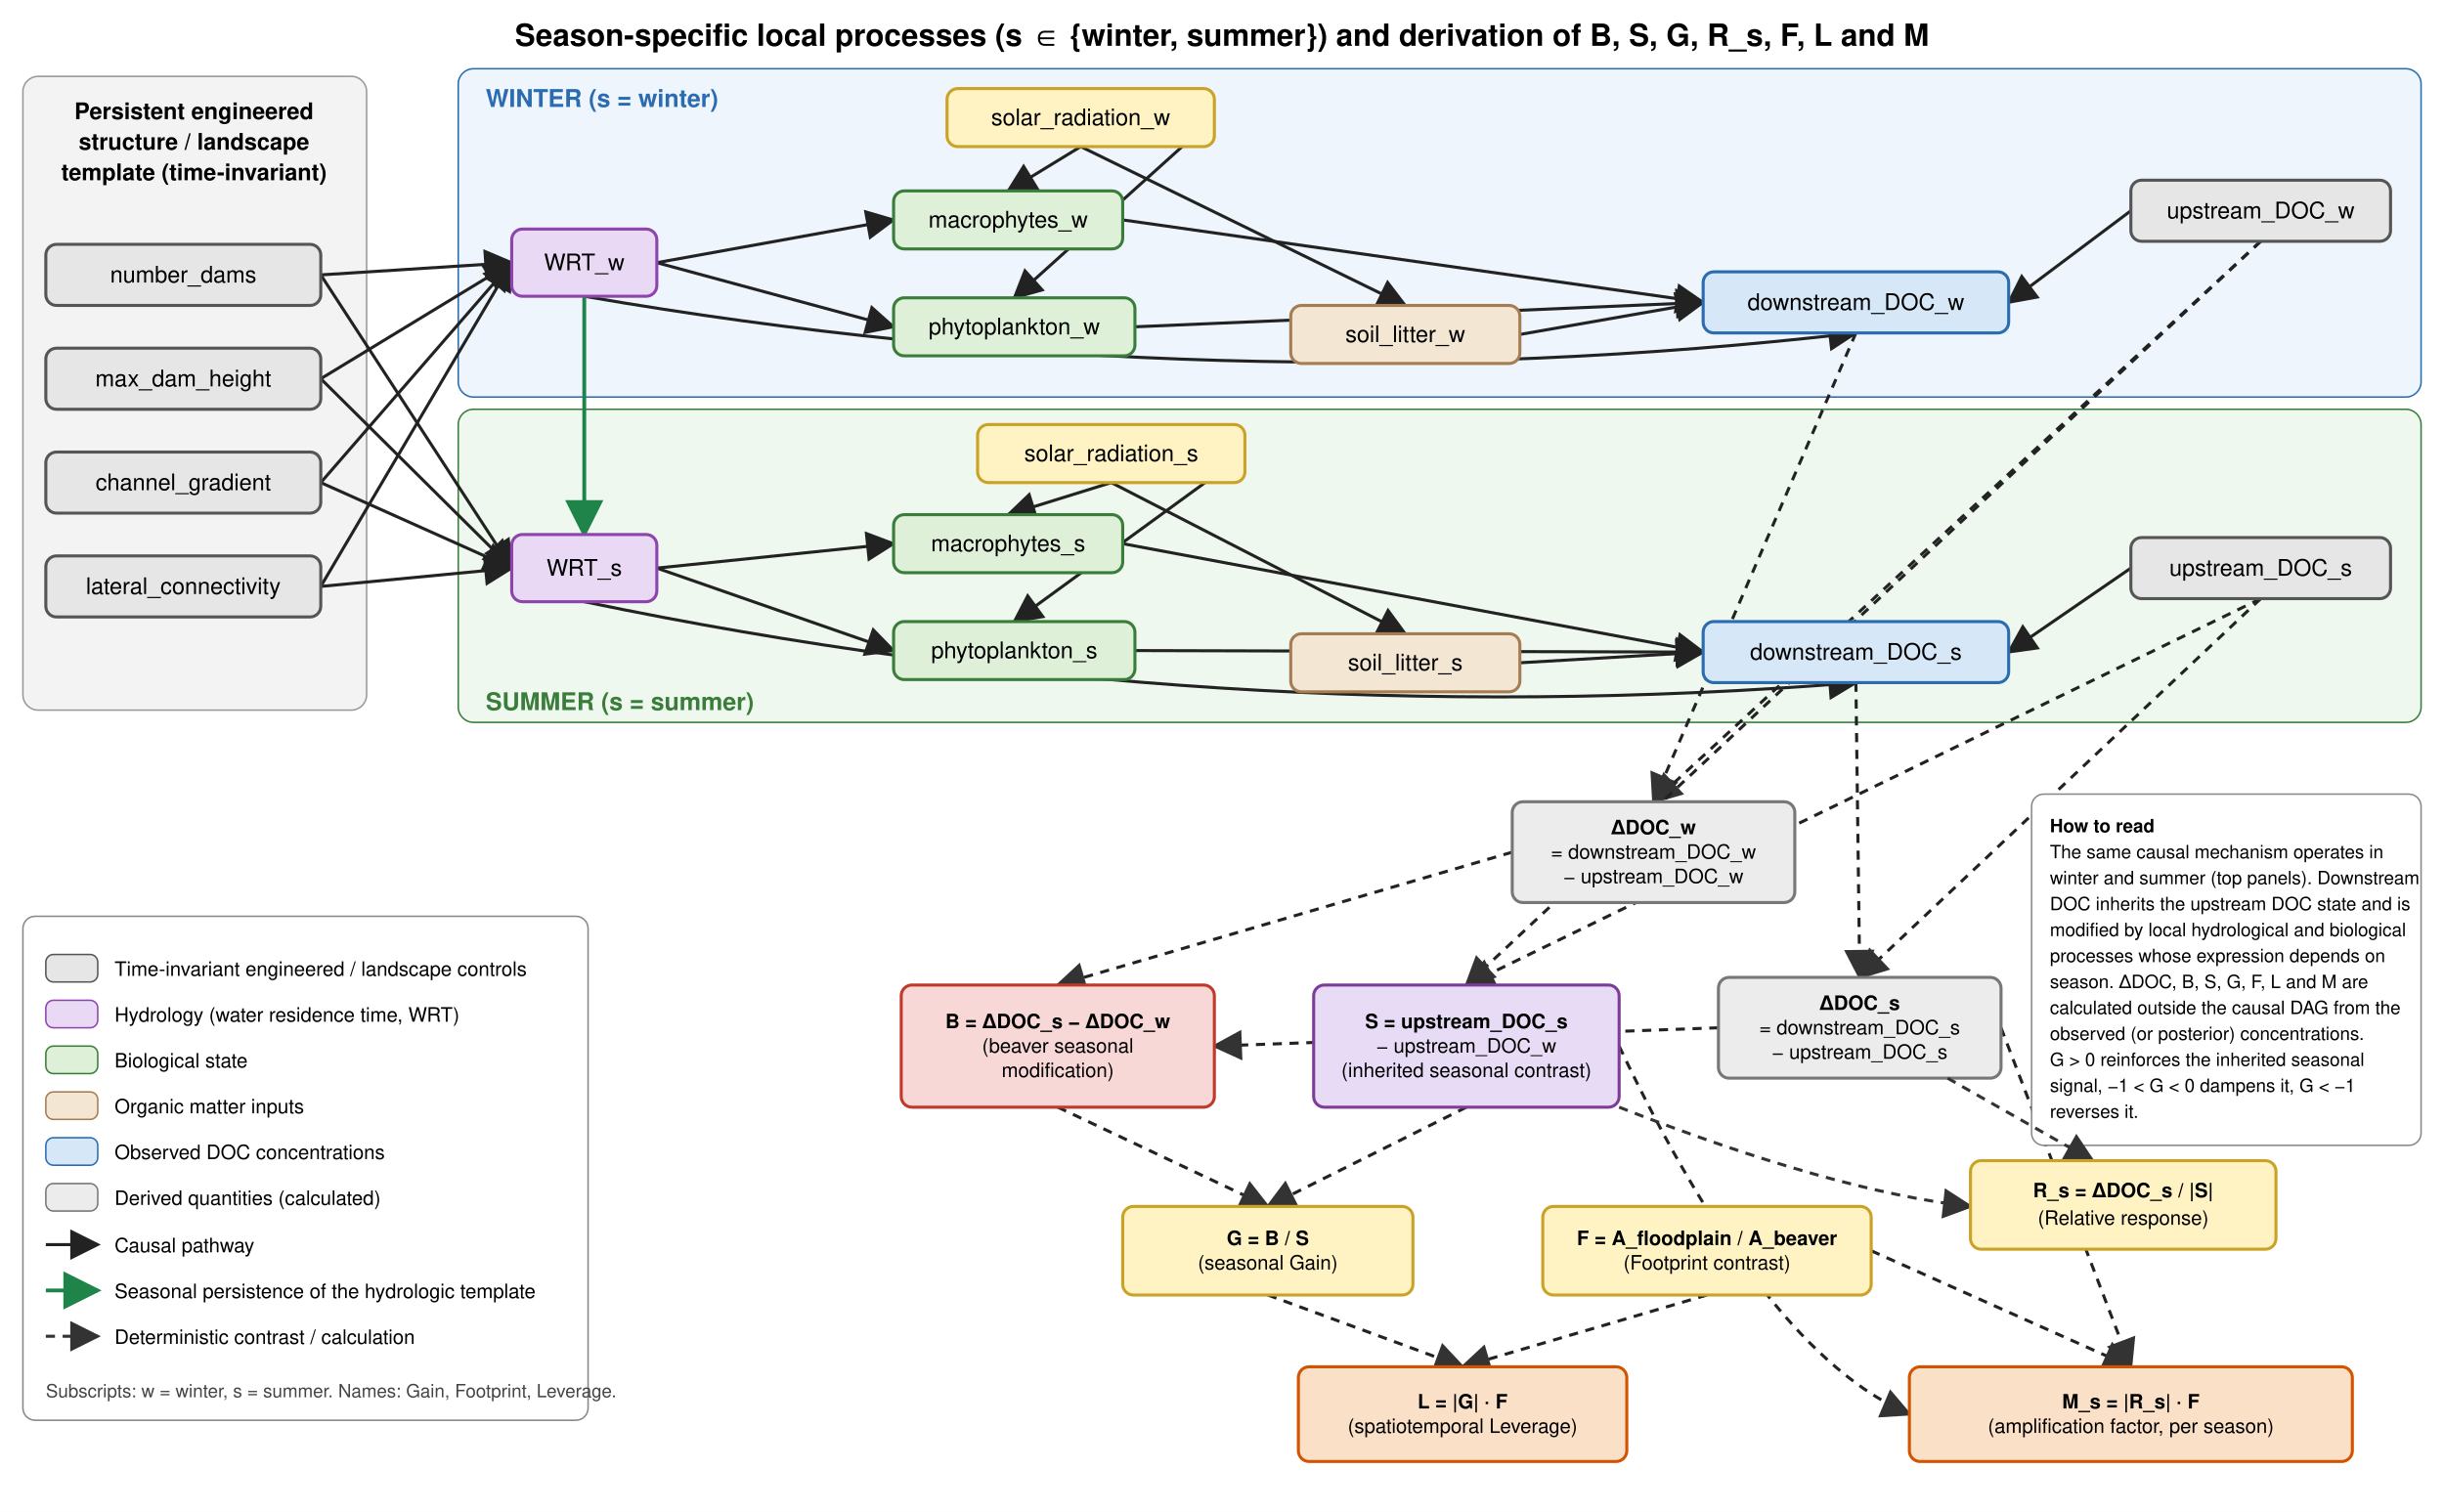
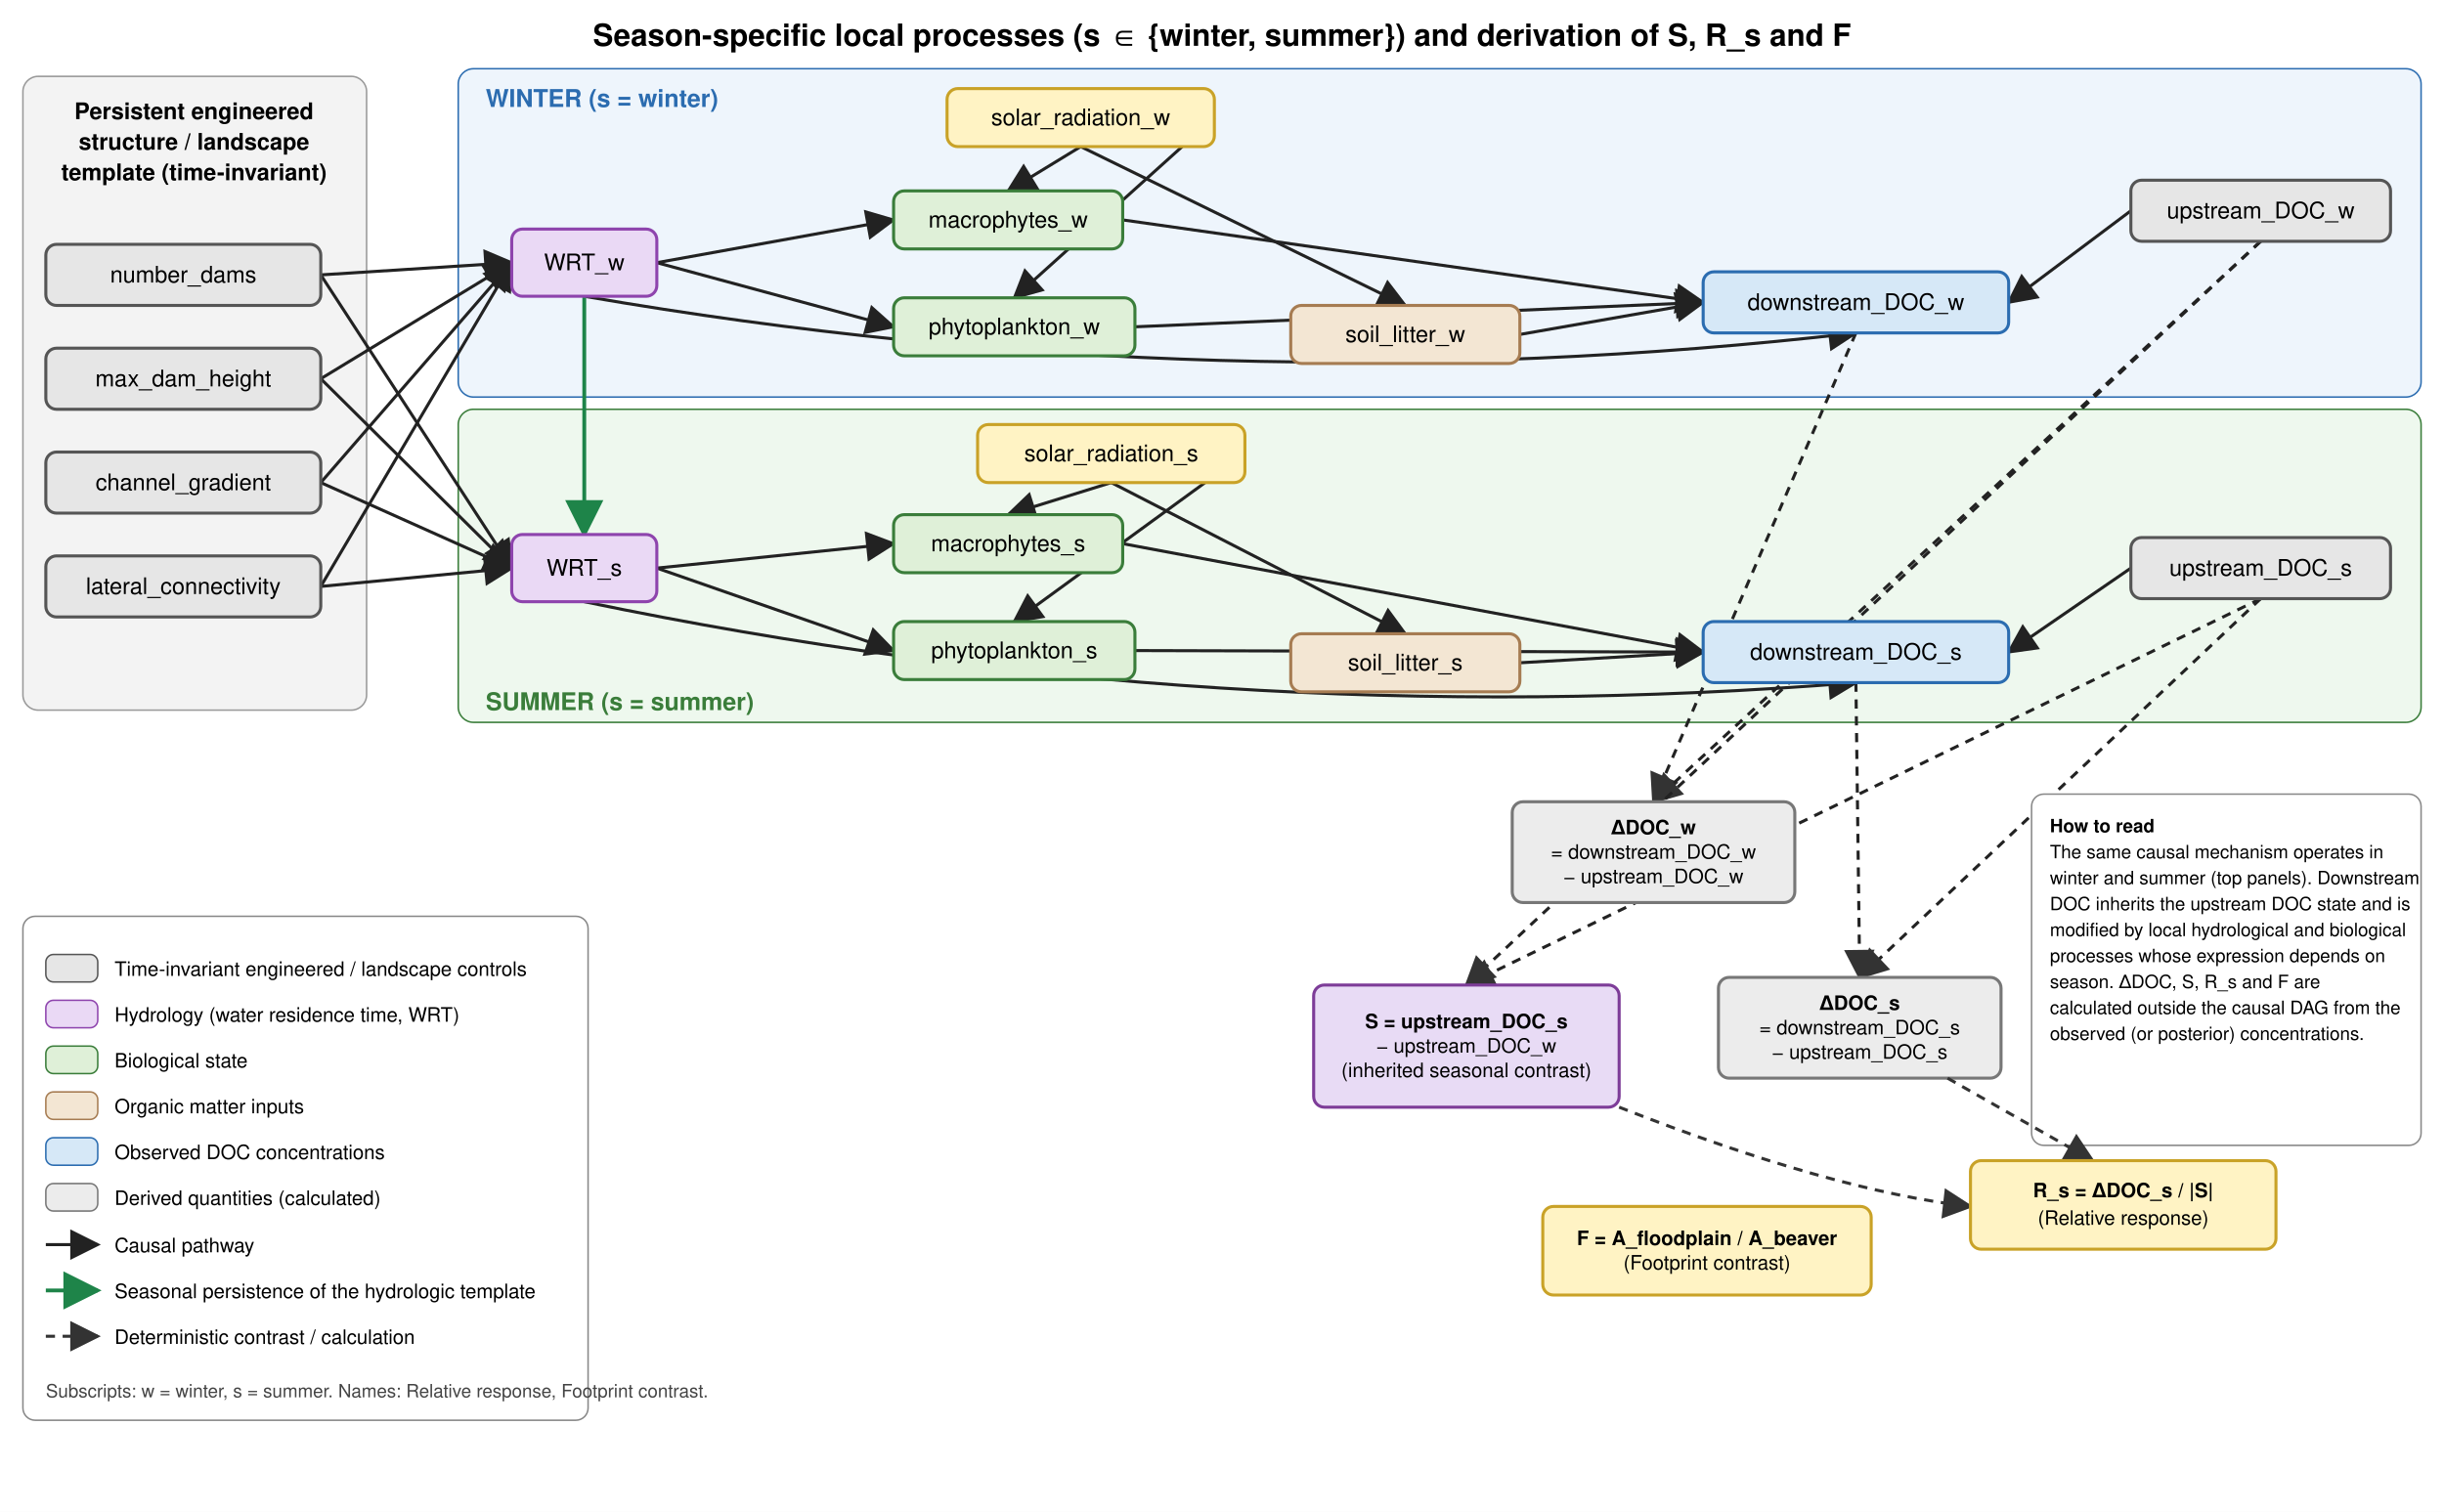
<svg xmlns="http://www.w3.org/2000/svg" width="1600" height="990" viewBox="0 0 1600 990" font-family="Helvetica, Arial, sans-serif">
  <rect width="1600" height="990" fill="white" />
  <defs>
    <marker id="a" markerWidth="10" markerHeight="10" refX="9" refY="5" orient="auto" markerUnits="strokeWidth">
      <path d="M0,0 L10,5 L0,10 Z" fill="#222" />
    </marker>
    <marker id="g" markerWidth="10" markerHeight="10" refX="9" refY="5" orient="auto" markerUnits="strokeWidth">
      <path d="M0,0 L10,5 L0,10 Z" fill="#1e8449" />
    </marker>
    <marker id="d" markerWidth="10" markerHeight="10" refX="9" refY="5" orient="auto" markerUnits="strokeWidth">
      <path d="M0,0 L10,5 L0,10 Z" fill="#333" />
    </marker>
  </defs>
-   <text x="800" y="30" text-anchor="middle" font-size="20" font-weight="bold">Season-specific local processes (s ∈ {winter, summer}) and derivation of B, S, G, R_s, F, L and M</text>
+   <text x="800" y="30" text-anchor="middle" font-size="20" font-weight="bold">Season-specific local processes (s ∈ {winter, summer}) and derivation of S, R_s and F</text>
  <rect x="15" y="50" width="225" height="415" rx="10" fill="#f3f3f3" stroke="#999" />
  <text x="127" y="78" text-anchor="middle" font-size="15" font-weight="bold">Persistent engineered</text>
  <text x="127" y="98" text-anchor="middle" font-size="15" font-weight="bold">structure / landscape</text>
  <text x="127" y="118" text-anchor="middle" font-size="15" font-weight="bold">template (time-invariant)</text>
  <rect x="300" y="45" width="1285" height="215" rx="10" fill="#eef5fc" stroke="#2b6cb0" />
  <text x="318" y="70" font-size="16" font-weight="bold" fill="#2b6cb0">WINTER (s = winter)</text>
  <rect x="300" y="268" width="1285" height="205" rx="10" fill="#eef8ee" stroke="#3a7d3a" />
  <text x="318" y="465" font-size="16" font-weight="bold" fill="#3a7d3a">SUMMER (s = summer)</text>
  <path d="M210,180.0 L335,172.0" fill="none" stroke="#222" stroke-width="2" marker-end="url(#a)" />
  <path d="M210,180.0 L335,372.0" fill="none" stroke="#222" stroke-width="2" marker-end="url(#a)" />
  <path d="M210,248.0 L335,172.0" fill="none" stroke="#222" stroke-width="2" marker-end="url(#a)" />
  <path d="M210,248.0 L335,372.0" fill="none" stroke="#222" stroke-width="2" marker-end="url(#a)" />
  <path d="M210,316.0 L335,172.0" fill="none" stroke="#222" stroke-width="2" marker-end="url(#a)" />
  <path d="M210,316.0 L335,372.0" fill="none" stroke="#222" stroke-width="2" marker-end="url(#a)" />
  <path d="M210,384.0 L335,172.0" fill="none" stroke="#222" stroke-width="2" marker-end="url(#a)" />
  <path d="M210,384.0 L335,372.0" fill="none" stroke="#222" stroke-width="2" marker-end="url(#a)" />
  <path d="M430,172.0 L585,144.0" fill="none" stroke="#222" stroke-width="2" marker-end="url(#a)" />
  <path d="M430,172.0 L585,214.0" fill="none" stroke="#222" stroke-width="2" marker-end="url(#a)" />
  <path d="M382.5,194 Q798.75,266.0 1215.0,218" fill="none" stroke="#222" stroke-width="2" marker-end="url(#a)" />
  <path d="M707.5,96 L660.0,125" fill="none" stroke="#222" stroke-width="2" marker-end="url(#a)" />
  <path d="M707.5,96 L920.0,200" fill="none" stroke="#222" stroke-width="2" marker-end="url(#a)" />
  <path d="M795,77.0 L664.0,195" fill="none" stroke="#222" stroke-width="2" marker-end="url(#a)" />
  <path d="M735,144.0 L1115,198.0" fill="none" stroke="#222" stroke-width="2" marker-end="url(#a)" />
  <path d="M743,214.0 L1115,198.0" fill="none" stroke="#222" stroke-width="2" marker-end="url(#a)" />
  <path d="M995,219.0 L1115,198.0" fill="none" stroke="#222" stroke-width="2" marker-end="url(#a)" />
  <path d="M1395,138.0 L1315,198.0" fill="none" stroke="#222" stroke-width="2" marker-end="url(#a)" />
  <path d="M430,372.0 L585,356.0" fill="none" stroke="#222" stroke-width="2" marker-end="url(#a)" />
  <path d="M430,372.0 L585,426.0" fill="none" stroke="#222" stroke-width="2" marker-end="url(#a)" />
  <path d="M382.5,394 Q798.75,480.5 1215.0,447" fill="none" stroke="#222" stroke-width="2" marker-end="url(#a)" />
  <path d="M727.5,316 L660.0,337" fill="none" stroke="#222" stroke-width="2" marker-end="url(#a)" />
  <path d="M727.5,316 L920.0,415" fill="none" stroke="#222" stroke-width="2" marker-end="url(#a)" />
  <path d="M815,297.0 L664.0,407" fill="none" stroke="#222" stroke-width="2" marker-end="url(#a)" />
  <path d="M735,356.0 L1115,427.0" fill="none" stroke="#222" stroke-width="2" marker-end="url(#a)" />
  <path d="M743,426.0 L1115,427.0" fill="none" stroke="#222" stroke-width="2" marker-end="url(#a)" />
  <path d="M995,434.0 L1115,427.0" fill="none" stroke="#222" stroke-width="2" marker-end="url(#a)" />
  <path d="M1395,372.0 L1315,427.0" fill="none" stroke="#222" stroke-width="2" marker-end="url(#a)" />
  <path d="M382.5,194 L382.5,350" fill="none" stroke="#1e8449" stroke-width="2.5" marker-end="url(#g)" />
  <path d="M1215.0,218 L1082.5,525" fill="none" stroke="#222" stroke-width="2" marker-end="url(#d)" stroke-dasharray="6 5" />
  <path d="M1480.0,158 L1082.5,525" fill="none" stroke="#222" stroke-width="2" marker-end="url(#d)" stroke-dasharray="6 5" />
  <path d="M1215.0,447 L1217.5,640" fill="none" stroke="#222" stroke-width="2" marker-end="url(#d)" stroke-dasharray="6 5" />
  <path d="M1480.0,392 L1217.5,640" fill="none" stroke="#222" stroke-width="2" marker-end="url(#d)" stroke-dasharray="6 5" />
  <path d="M1480.0,158 L960.0,645" fill="none" stroke="#222" stroke-width="2" marker-end="url(#d)" stroke-dasharray="6 5" />
  <path d="M1480.0,392 L960.0,645" fill="none" stroke="#222" stroke-width="2" marker-end="url(#d)" stroke-dasharray="6 5" />
-   <path d="M990,558.0 L692.5,645" fill="none" stroke="#222" stroke-width="2" marker-end="url(#d)" stroke-dasharray="6 5" />
-   <path d="M1125,673.0 L795,685.0" fill="none" stroke="#222" stroke-width="2" marker-end="url(#d)" stroke-dasharray="6 5" />
-   <path d="M692.5,725 L830.0,790" fill="none" stroke="#222" stroke-width="2" marker-end="url(#d)" stroke-dasharray="6 5" />
-   <path d="M960.0,725 L830.0,790" fill="none" stroke="#222" stroke-width="2" marker-end="url(#d)" stroke-dasharray="6 5" />
-   <path d="M830.0,848 L957.5,895" fill="none" stroke="#222" stroke-width="2" marker-end="url(#d)" stroke-dasharray="6 5" />
-   <path d="M1117.5,848 L957.5,895" fill="none" stroke="#222" stroke-width="2" marker-end="url(#d)" stroke-dasharray="6 5" />
-   <path d="M1225,819.0 L1395.0,895" fill="none" stroke="#222" stroke-width="2" marker-end="url(#d)" stroke-dasharray="6 5" />
-   <path d="M1310,673.0 L1395.0,895" fill="none" stroke="#222" stroke-width="2" marker-end="url(#d)" stroke-dasharray="6 5" />
-   <path d="M1060,685.0 Q1155.0,885.5 1250,926.0" fill="none" stroke="#222" stroke-width="2" marker-end="url(#d)" stroke-dasharray="6 5" />
  <rect x="30" y="160" width="180" height="40" rx="7" fill="#e6e6e6" stroke="#555" stroke-width="2" />
  <text x="120.0" y="185.0" text-anchor="middle" font-size="15">number_dams</text>
  <rect x="30" y="228" width="180" height="40" rx="7" fill="#e6e6e6" stroke="#555" stroke-width="2" />
  <text x="120.0" y="253.0" text-anchor="middle" font-size="15">max_dam_height</text>
  <rect x="30" y="296" width="180" height="40" rx="7" fill="#e6e6e6" stroke="#555" stroke-width="2" />
  <text x="120.0" y="321.0" text-anchor="middle" font-size="15">channel_gradient</text>
  <rect x="30" y="364" width="180" height="40" rx="7" fill="#e6e6e6" stroke="#555" stroke-width="2" />
  <text x="120.0" y="389.0" text-anchor="middle" font-size="15">lateral_connectivity</text>
  <rect x="335" y="150" width="95" height="44" rx="7" fill="#ead9f5" stroke="#8e44ad" stroke-width="2" />
  <text x="382.5" y="177.0" text-anchor="middle" font-size="15">WRT_w</text>
  <rect x="620" y="58" width="175" height="38" rx="7" fill="#fff3c4" stroke="#c9a227" stroke-width="2" />
  <text x="707.5" y="82.0" text-anchor="middle" font-size="15">solar_radiation_w</text>
  <rect x="585" y="125" width="150" height="38" rx="7" fill="#dff0d8" stroke="#3a7d3a" stroke-width="2" />
  <text x="660.0" y="149.0" text-anchor="middle" font-size="15">macrophytes_w</text>
  <rect x="585" y="195" width="158" height="38" rx="7" fill="#dff0d8" stroke="#3a7d3a" stroke-width="2" />
  <text x="664.0" y="219.0" text-anchor="middle" font-size="15">phytoplankton_w</text>
  <rect x="845" y="200" width="150" height="38" rx="7" fill="#f3e6d3" stroke="#a67c52" stroke-width="2" />
  <text x="920.0" y="224.0" text-anchor="middle" font-size="15">soil_litter_w</text>
  <rect x="1115" y="178" width="200" height="40" rx="7" fill="#d6e8f7" stroke="#2b6cb0" stroke-width="2" />
  <text x="1215.0" y="203.0" text-anchor="middle" font-size="15">downstream_DOC_w</text>
  <rect x="1395" y="118" width="170" height="40" rx="7" fill="#e6e6e6" stroke="#555" stroke-width="2" />
  <text x="1480.0" y="143.0" text-anchor="middle" font-size="15">upstream_DOC_w</text>
  <rect x="335" y="350" width="95" height="44" rx="7" fill="#ead9f5" stroke="#8e44ad" stroke-width="2" />
  <text x="382.5" y="377.0" text-anchor="middle" font-size="15">WRT_s</text>
  <rect x="640" y="278" width="175" height="38" rx="7" fill="#fff3c4" stroke="#c9a227" stroke-width="2" />
  <text x="727.5" y="302.0" text-anchor="middle" font-size="15">solar_radiation_s</text>
  <rect x="585" y="337" width="150" height="38" rx="7" fill="#dff0d8" stroke="#3a7d3a" stroke-width="2" />
  <text x="660.0" y="361.0" text-anchor="middle" font-size="15">macrophytes_s</text>
  <rect x="585" y="407" width="158" height="38" rx="7" fill="#dff0d8" stroke="#3a7d3a" stroke-width="2" />
  <text x="664.0" y="431.0" text-anchor="middle" font-size="15">phytoplankton_s</text>
  <rect x="845" y="415" width="150" height="38" rx="7" fill="#f3e6d3" stroke="#a67c52" stroke-width="2" />
  <text x="920.0" y="439.0" text-anchor="middle" font-size="15">soil_litter_s</text>
  <rect x="1115" y="407" width="200" height="40" rx="7" fill="#d6e8f7" stroke="#2b6cb0" stroke-width="2" />
  <text x="1215.0" y="432.0" text-anchor="middle" font-size="15">downstream_DOC_s</text>
  <rect x="1395" y="352" width="170" height="40" rx="7" fill="#e6e6e6" stroke="#555" stroke-width="2" />
  <text x="1480.0" y="377.0" text-anchor="middle" font-size="15">upstream_DOC_s</text>
  <rect x="990" y="525" width="185" height="66" rx="7" fill="#ececec" stroke="#777" stroke-width="2" />
  <text x="1082.5" y="546.3" text-anchor="middle" font-size="13" font-weight="bold">ΔDOC_w</text>
  <text x="1082.5" y="562.3" text-anchor="middle" font-size="13">= downstream_DOC_w</text>
  <text x="1082.5" y="578.3" text-anchor="middle" font-size="13">− upstream_DOC_w</text>
  <rect x="1125" y="640" width="185" height="66" rx="7" fill="#ececec" stroke="#777" stroke-width="2" />
  <text x="1217.5" y="661.3" text-anchor="middle" font-size="13" font-weight="bold">ΔDOC_s</text>
  <text x="1217.5" y="677.3" text-anchor="middle" font-size="13">= downstream_DOC_s</text>
  <text x="1217.5" y="693.3" text-anchor="middle" font-size="13">− upstream_DOC_s</text>
-   <rect x="590" y="645" width="205" height="80" rx="7" fill="#f8d7d7" stroke="#c0392b" stroke-width="2" />
-   <text x="692.5" y="673.3" text-anchor="middle" font-size="13" font-weight="bold">B = ΔDOC_s − ΔDOC_w</text>
-   <text x="692.5" y="689.3" text-anchor="middle" font-size="13">(beaver seasonal</text>
-   <text x="692.5" y="705.3" text-anchor="middle" font-size="13">modification)</text>
  <rect x="860" y="645" width="200" height="80" rx="7" fill="#e8dbf5" stroke="#7d3c98" stroke-width="2" />
  <text x="960.0" y="673.3" text-anchor="middle" font-size="13" font-weight="bold">S = upstream_DOC_s</text>
  <text x="960.0" y="689.3" text-anchor="middle" font-size="13">− upstream_DOC_w</text>
  <text x="960.0" y="705.3" text-anchor="middle" font-size="13">(inherited seasonal contrast)</text>
-   <rect x="735" y="790" width="190" height="58" rx="7" fill="#fff3c4" stroke="#c9a227" stroke-width="2" />
-   <text x="830.0" y="815.3" text-anchor="middle" font-size="13" font-weight="bold">G = B / S</text>
-   <text x="830.0" y="831.3" text-anchor="middle" font-size="13">(seasonal Gain)</text>
  <rect x="1010" y="790" width="215" height="58" rx="7" fill="#fff3c4" stroke="#c9a227" stroke-width="2" />
  <text x="1117.5" y="815.3" text-anchor="middle" font-size="13" font-weight="bold">F = A_floodplain / A_beaver</text>
  <text x="1117.5" y="831.3" text-anchor="middle" font-size="13">(Footprint contrast)</text>
-   <rect x="850" y="895" width="215" height="62" rx="7" fill="#fbe0c8" stroke="#d35400" stroke-width="2" />
-   <text x="957.5" y="922.3" text-anchor="middle" font-size="13" font-weight="bold">L = |G| · F</text>
-   <text x="957.5" y="938.3" text-anchor="middle" font-size="13">(spatiotemporal Leverage)</text>
-   <rect x="1250" y="895" width="290" height="62" rx="7" fill="#fbe0c8" stroke="#d35400" stroke-width="2" />
-   <text x="1395.0" y="922.3" text-anchor="middle" font-size="13" font-weight="bold">M_s = |R_s| · F</text>
-   <text x="1395.0" y="938.3" text-anchor="middle" font-size="13">(amplification factor, per season)</text>
  <rect x="15" y="600" width="370" height="330" rx="8" fill="white" stroke="#888" />
  <rect x="30" y="625" width="34" height="18" rx="5" fill="#e6e6e6" stroke="#555" />
  <text x="75" y="639" font-size="13">Time-invariant engineered / landscape controls</text>
  <rect x="30" y="655" width="34" height="18" rx="5" fill="#ead9f5" stroke="#8e44ad" />
  <text x="75" y="669" font-size="13">Hydrology (water residence time, WRT)</text>
  <rect x="30" y="685" width="34" height="18" rx="5" fill="#dff0d8" stroke="#3a7d3a" />
  <text x="75" y="699" font-size="13">Biological state</text>
  <rect x="30" y="715" width="34" height="18" rx="5" fill="#f3e6d3" stroke="#a67c52" />
  <text x="75" y="729" font-size="13">Organic matter inputs</text>
  <rect x="30" y="745" width="34" height="18" rx="5" fill="#d6e8f7" stroke="#2b6cb0" />
  <text x="75" y="759" font-size="13">Observed DOC concentrations</text>
  <rect x="30" y="775" width="34" height="18" rx="5" fill="#ececec" stroke="#777" />
  <text x="75" y="789" font-size="13">Derived quantities (calculated)</text>
  <path d="M30,815 L64,815" stroke="#222" stroke-width="2" marker-end="url(#a)" />
  <text x="75" y="820" font-size="13">Causal pathway</text>
  <path d="M30,845 L64,845" stroke="#1e8449" stroke-width="2.5" marker-end="url(#g)" />
  <text x="75" y="850" font-size="13">Seasonal persistence of the hydrologic template</text>
  <path d="M30,875 L64,875" stroke="#333" stroke-width="2" stroke-dasharray="6 5" marker-end="url(#d)" />
  <text x="75" y="880" font-size="13">Deterministic contrast / calculation</text>
-   <text x="30" y="915" font-size="12" fill="#444">Subscripts: w = winter, s = summer. Names: Gain, Footprint, Leverage.</text>
+   <text x="30" y="915" font-size="12" fill="#444">Subscripts: w = winter, s = summer. Names: Relative response, Footprint contrast.</text>
  <rect x="1330" y="520" width="255" height="230" rx="8" fill="white" stroke="#888" />
  <text x="1342" y="545" font-size="12" font-weight="bold">How to read</text>
  <text x="1342" y="562" font-size="12">The same causal mechanism operates in</text>
  <text x="1342" y="579" font-size="12">winter and summer (top panels). Downstream</text>
  <text x="1342" y="596" font-size="12">DOC inherits the upstream DOC state and is</text>
  <text x="1342" y="613" font-size="12">modified by local hydrological and biological</text>
  <text x="1342" y="630" font-size="12">processes whose expression depends on</text>
-   <text x="1342" y="647" font-size="12">season. ΔDOC, B, S, G, F, L and M are</text>
+   <text x="1342" y="647" font-size="12">season. ΔDOC, S, R_s and F are</text>
  <text x="1342" y="664" font-size="12">calculated outside the causal DAG from the</text>
  <text x="1342" y="681" font-size="12">observed (or posterior) concentrations.</text>
-   <text x="1342" y="698" font-size="12">G &gt; 0 reinforces the inherited seasonal</text>
-   <text x="1342" y="715" font-size="12">signal, −1 &lt; G &lt; 0 dampens it, G &lt; −1</text>
-   <text x="1342" y="732" font-size="12">reverses it.</text>
  <path d="M1275,706 L1370,760" fill="none" stroke="#333" stroke-width="2" marker-end="url(#d)" stroke-dasharray="6 5" />
  <path d="M1060,725 Q1200,780 1290,790" fill="none" stroke="#333" stroke-width="2" marker-end="url(#d)" stroke-dasharray="6 5" />
  <rect x="1290" y="760" width="200" height="58" rx="7" fill="#fff3c4" stroke="#c9a227" stroke-width="2" />
  <text x="1390" y="784" text-anchor="middle" font-size="13" font-weight="bold">R_s = ΔDOC_s / |S|</text>
  <text x="1390" y="802" text-anchor="middle" font-size="13">(Relative response)</text>
</svg>
